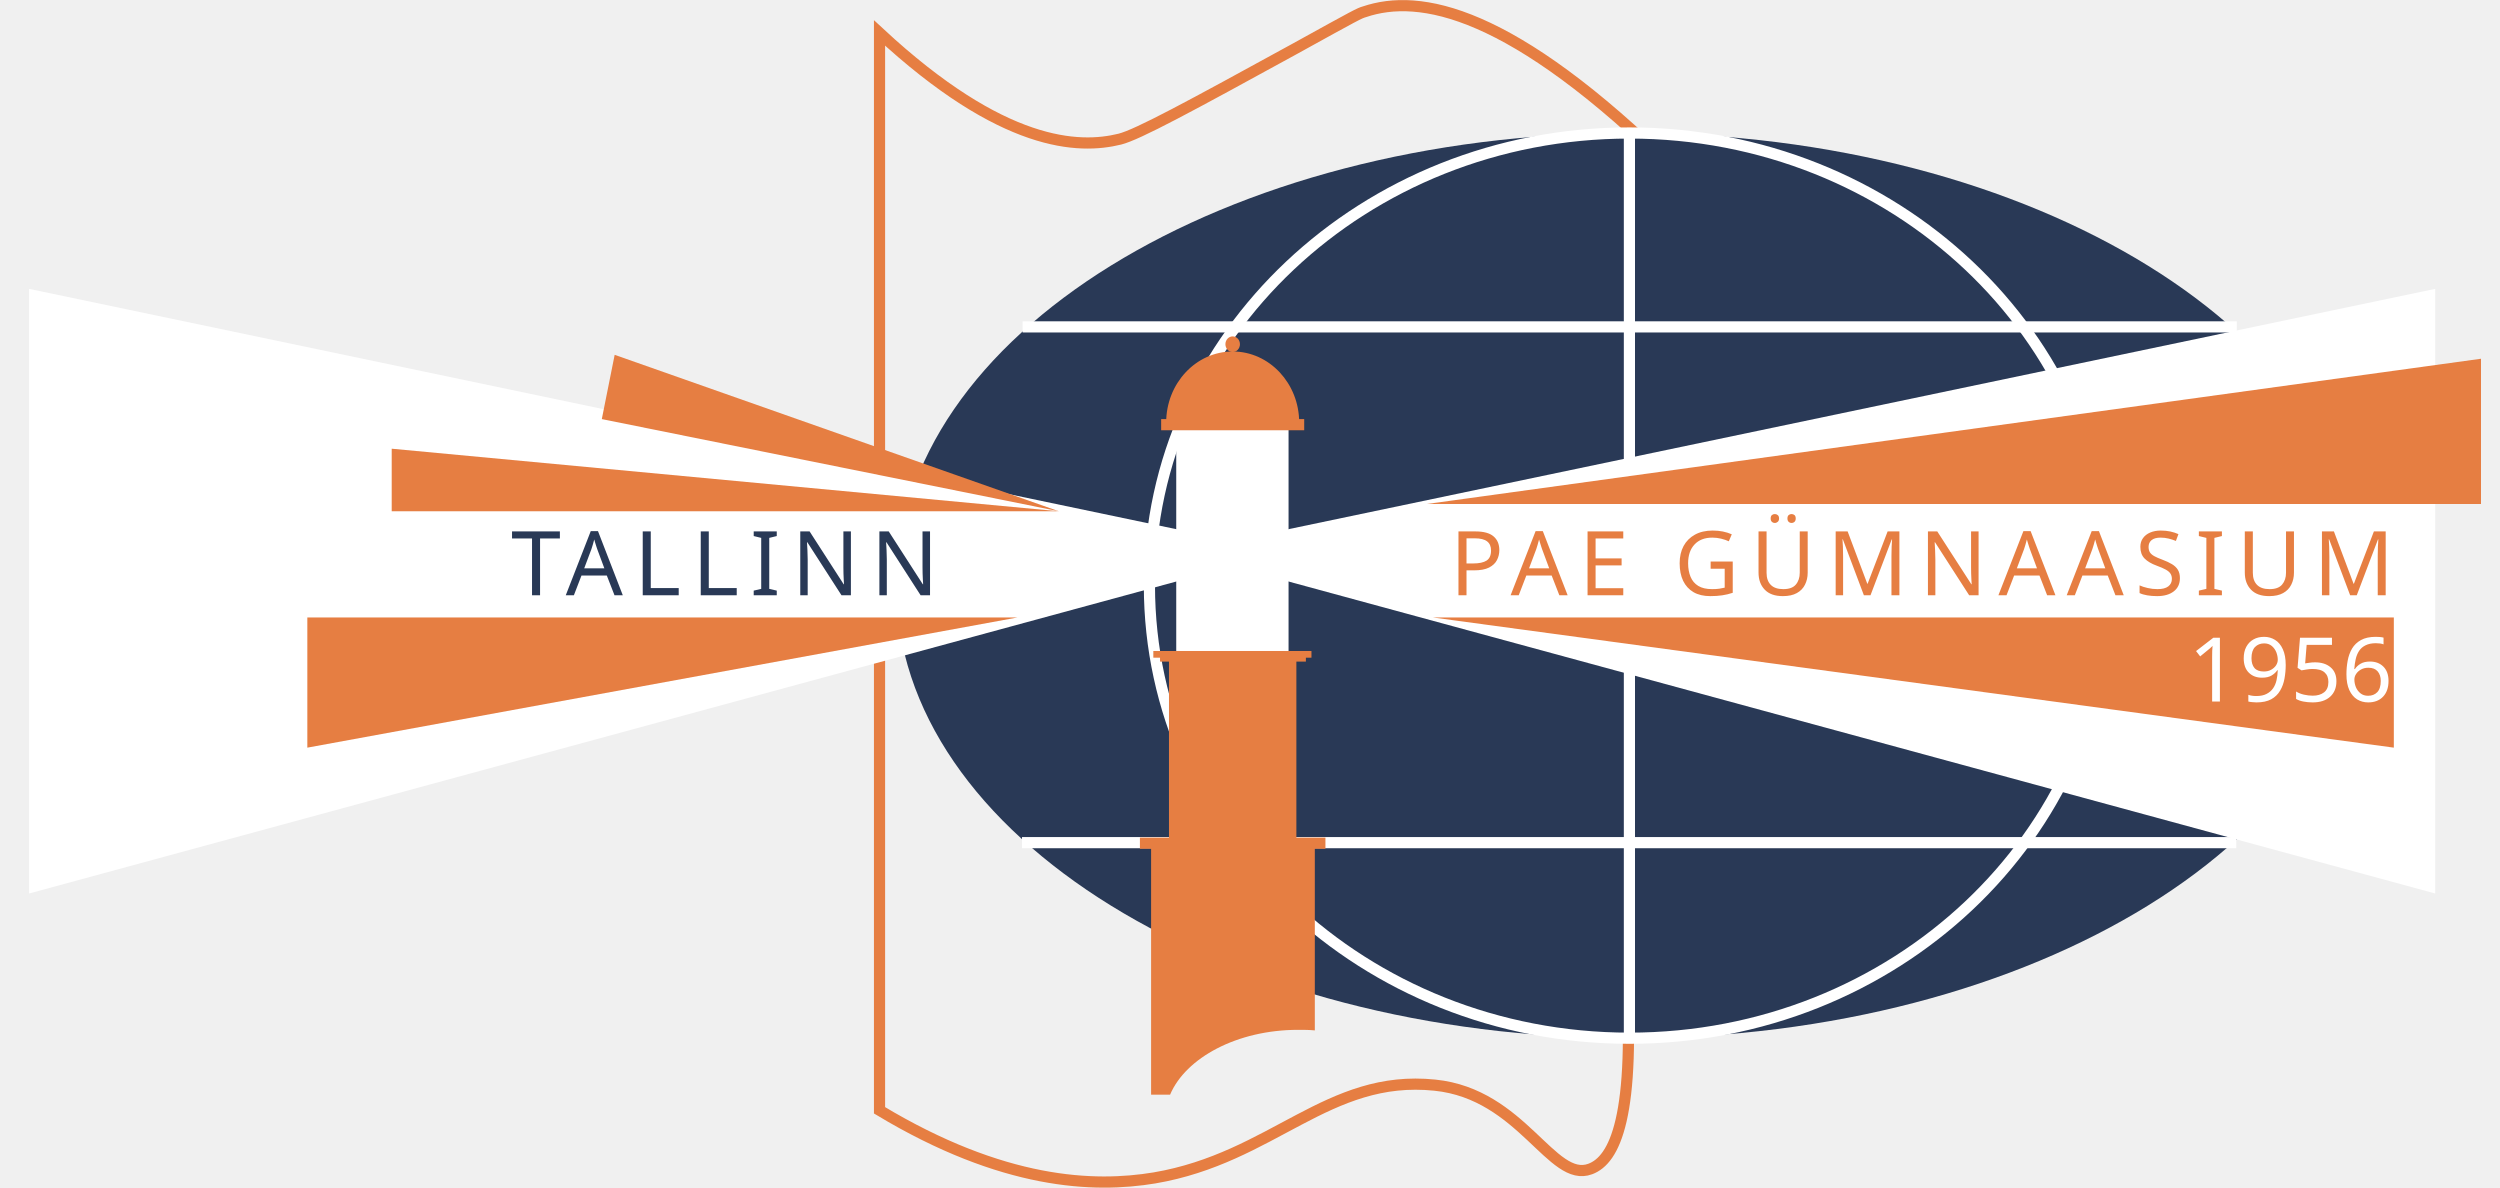
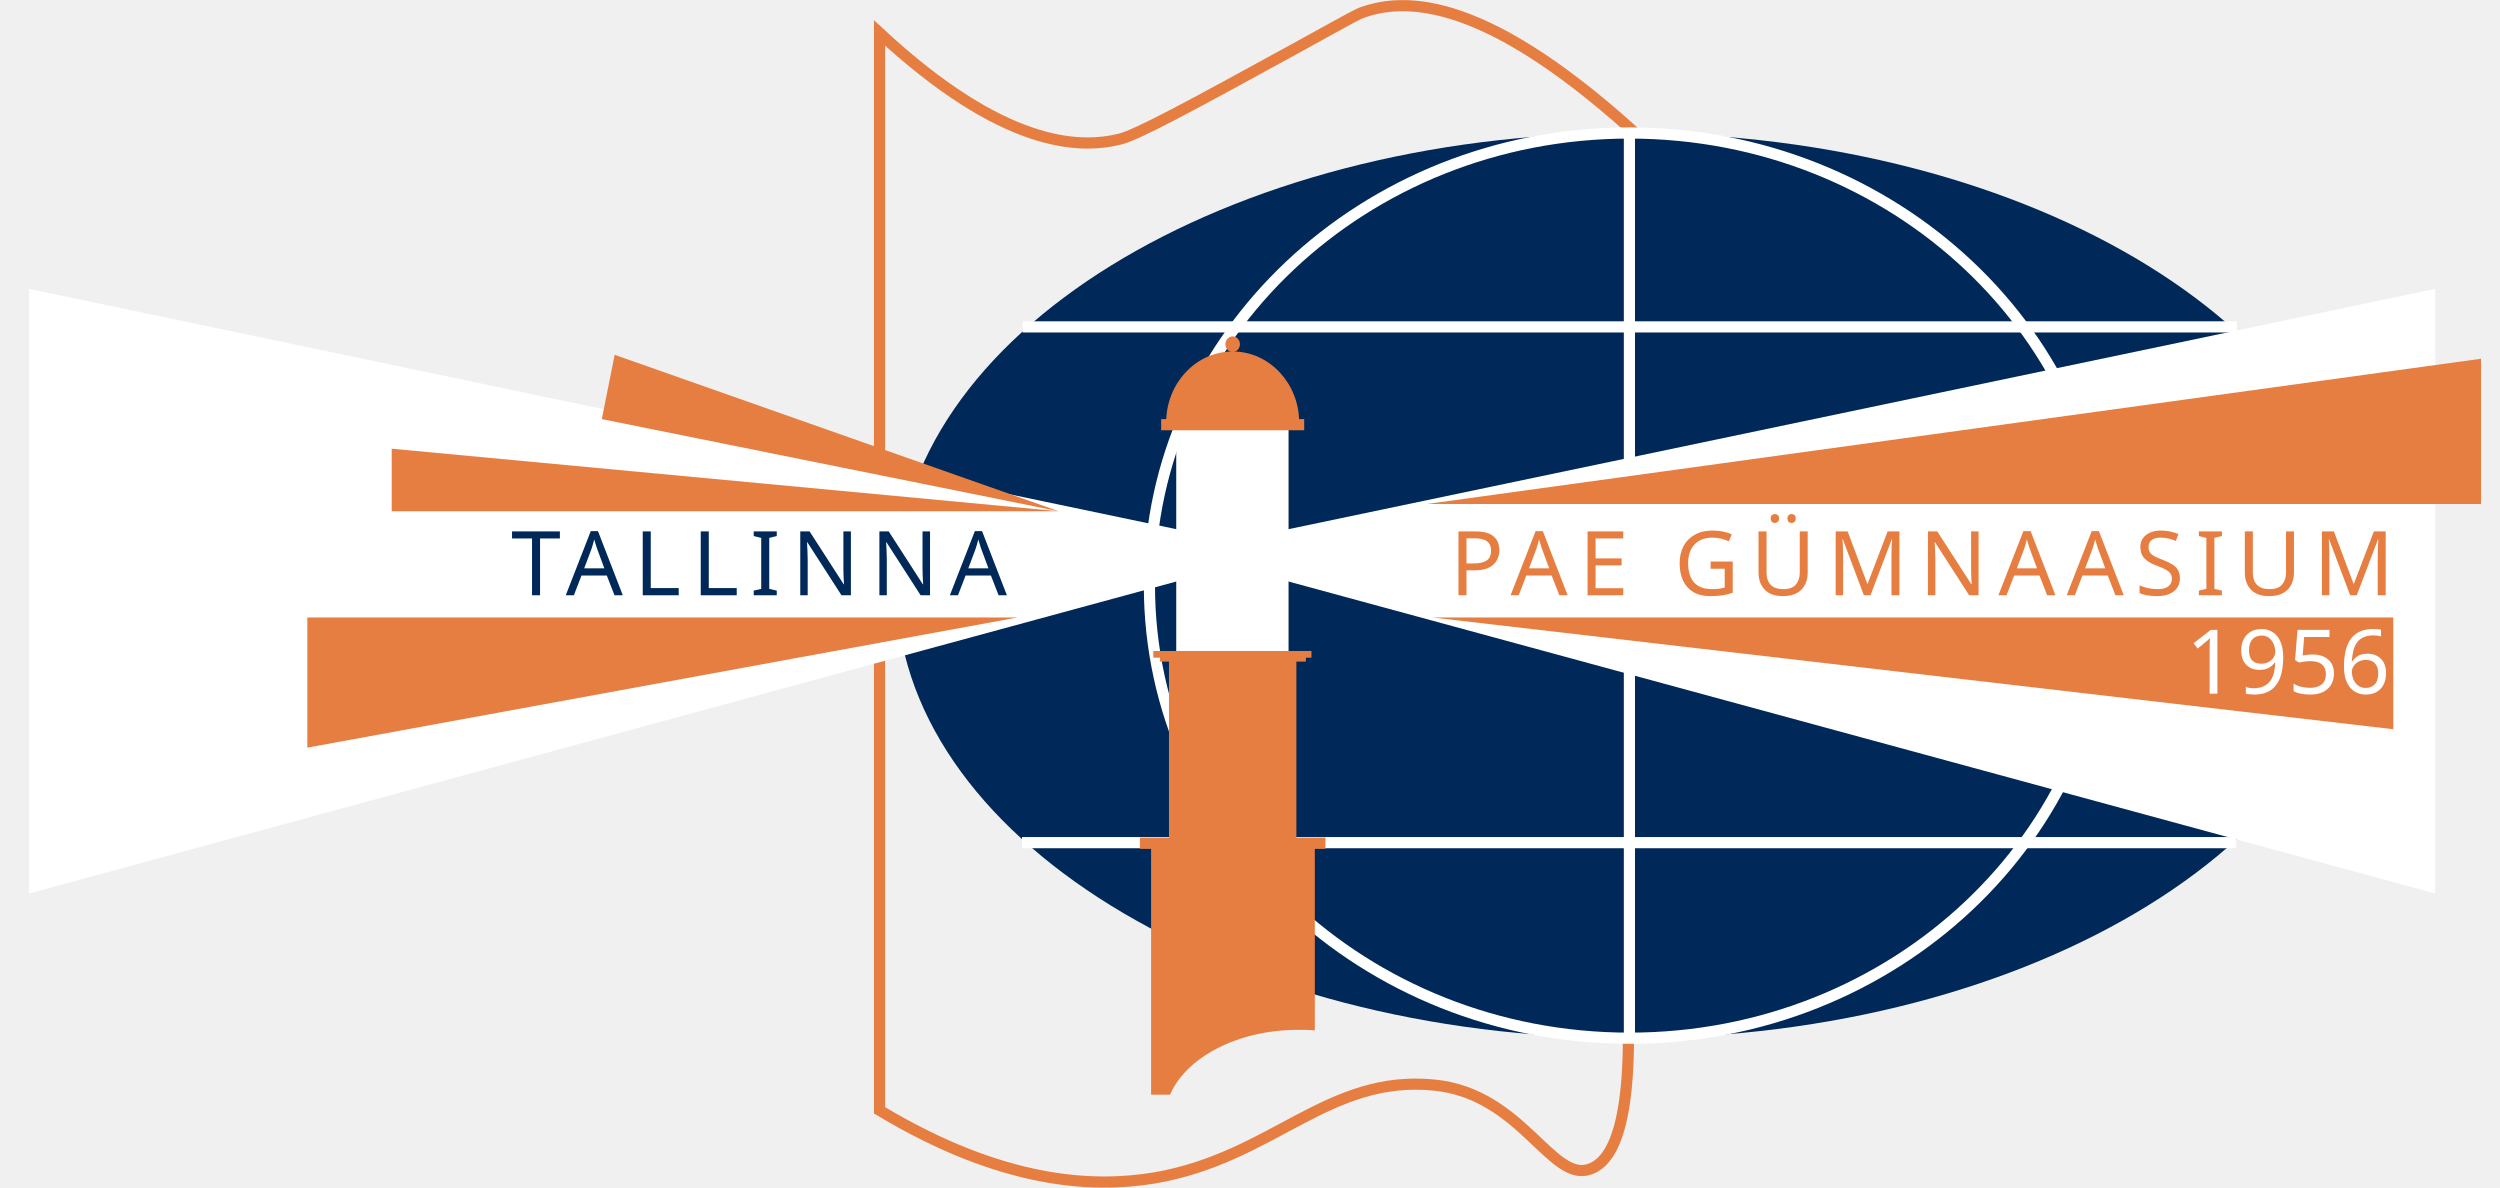
<svg xmlns="http://www.w3.org/2000/svg" version="1.1" id="Слой_1" x="0px" y="0px" viewBox="0 0 447.4 212.5" style="enable-background:new 0 0 447.4 212.5;" xml:space="preserve">
  <style type="text/css">
	.st0{fill:none;stroke:#E67E42;stroke-width:2;stroke-miterlimit:10;}
- 	.st1{fill:#293956;}
+ 	.st1{fill:#002959;}
	.st2{fill:none;stroke:#FFFFFF;stroke-width:2;stroke-miterlimit:10;}
	.st3{fill:#FFFFFF;}
	.st4{fill:#E67E42;}
	.st5{fill:#E67E42;stroke:#E67E42;stroke-miterlimit:10;}
	.st6{fill:none;}
	.st7{font-family:'FrankRuhlHofshi-Regular';}
	.st8{font-size:16px;}
	.st9{letter-spacing:2;}
</style>
-   <g>
-     <path class="st0" d="M299.8,30.6C270.4,1.6,254-1.2,244.2,2.1c-1,0.3-1.2,0.4-12.6,6.7C213,19,203.6,24.1,200.4,24.9   c-7.3,1.8-20.9,1.5-43-19c0,64.3,0,128.5,0,192.8c22.1,13.3,38.4,13.9,49.2,12.1c21.2-3.6,31-18.6,50.2-16.6   c15.6,1.6,20.9,17.6,27.8,15c4.3-1.6,8.3-9.2,6.3-37.1" />
-     <g>
-       <ellipse class="st1" cx="291.6" cy="104.8" rx="131.2" ry="81" />
-       <ellipse class="st2" cx="291.6" cy="104.8" rx="85.9" ry="81" />
-       <line class="st2" x1="183" y1="58.5" x2="400.3" y2="58.5" />
-       <line class="st2" x1="182.9" y1="150.8" x2="400.2" y2="150.8" />
-       <line class="st2" x1="291.6" y1="185.8" x2="291.6" y2="23.8" />
+   <path id="path4" class="st0" d="M299.8,30.6C270.4,1.6,254-1.2,244.2,2.1c-1,0.3-1.2,0.4-12.6,6.7c-18.6,10.2-28,15.3-31.2,16.1  c-7.3,1.8-20.9,1.5-43-19c0,64.3,0,128.5,0,192.8c22.1,13.3,38.4,13.9,49.2,12.1c21.2-3.6,31-18.6,50.2-16.6  c15.6,1.6,20.9,17.6,27.8,15c4.3-1.6,8.3-9.2,6.3-37.1" />
+   <ellipse id="ellipse6" class="st1" cx="291.6" cy="104.8" rx="131.2" ry="81" />
+   <ellipse id="ellipse8" class="st2" cx="291.6" cy="104.8" rx="85.9" ry="81" />
+   <line id="line10" class="st2" x1="183" y1="58.5" x2="400.3" y2="58.5" />
+   <line id="line12" class="st2" x1="182.9" y1="150.8" x2="400.2" y2="150.8" />
+   <line id="line14" class="st2" x1="291.6" y1="185.8" x2="291.6" y2="23.8" />
+   <g id="g42">
+     <rect id="rect16" x="210.5" y="76.9" class="st3" width="20.1" height="39.7" />
+     <g id="g38">
+       <g id="g30">
+         <g id="g22">
+           <line id="line18" class="st0" x1="204" y1="150.9" x2="237.2" y2="150.9" />
+           <path id="path20" class="st4" d="M232.3,184.3c1,0,2,0,3,0.1v-33.5H206v45h3.4C212.2,189.3,221.4,184.3,232.3,184.3z" />
+         </g>
+         <rect id="rect24" x="209.2" y="117.7" class="st4" width="22.8" height="32.8" />
+         <rect id="rect26" x="208.1" y="117.7" class="st5" width="25.1" height="0.2" />
+         <rect id="rect28" x="206.9" y="117" class="st5" width="27.3" height="0.2" />
+       </g>
+       <g id="g36">
+         <path id="path32" class="st5" d="M220.6,63.4c-6.3,0-11.4,5.5-11.4,12.2H232C232,68.9,226.9,63.4,220.6,63.4z" />
+         <line id="line34" class="st0" x1="207.8" y1="76" x2="233.4" y2="76" />
+       </g>
+     </g>
+     <ellipse id="ellipse40" class="st4" cx="220.6" cy="61.6" rx="1.3" ry="1.4" />
+   </g>
+   <g id="g48">
+     <g id="g46">
+       <polygon id="polygon44" class="st3" points="226.3,95.6 226.3,102.9 435.8,159.9 435.8,51.7   " />
    </g>
  </g>
-   <g>
-     <rect x="210.5" y="76.9" class="st3" width="20.1" height="39.7" />
-     <g>
-       <g>
-         <g>
-           <line class="st0" x1="204" y1="150.9" x2="237.2" y2="150.9" />
-           <path class="st4" d="M232.3,184.3c1,0,2,0,3,0.1v-33.5H206v45h3.4C212.2,189.3,221.4,184.3,232.3,184.3z" />
-         </g>
-         <rect x="209.2" y="117.7" class="st4" width="22.8" height="32.8" />
-         <rect x="208.1" y="117.7" class="st5" width="25.1" height="0.2" />
-         <rect x="206.9" y="117" class="st5" width="27.3" height="0.2" />
-       </g>
-       <g>
-         <path class="st5" d="M220.6,63.4c-6.3,0-11.4,5.5-11.4,12.2H232C232,68.9,226.9,63.4,220.6,63.4z" />
-         <line class="st0" x1="207.8" y1="76" x2="233.4" y2="76" />
-       </g>
-     </g>
-     <ellipse class="st4" cx="220.6" cy="61.6" rx="1.3" ry="1.4" />
-   </g>
-   <g>
-     <g>
-       <polygon class="st3" points="226.3,95.6 226.3,102.9 435.8,159.9 435.8,51.7   " />
+   <polygon id="polygon50" class="st4" points="255.3,90.2 444,90.2 444,64.2 " />
+   <rect id="rect52" x="259.5" y="95.5" class="st6" width="188" height="13.3" />
+   <text id="text54" transform="matrix(1 0 0 1 259.461 106.5253)" class="st4 st7 st8 st9">PAE GÜMNAASIUM</text>
+   <polygon id="polygon56" class="st4" points="256.3,110.5 428.3,110.5 428.3,130.5 " />
+   <g id="g62">
+     <g id="g60">
+       <polygon id="polygon58" class="st3" points="5.2,51.7 5.2,159.9 214.8,102.9 214.8,95.6   " />
    </g>
  </g>
-   <polygon class="st4" points="255.3,90.2 444,90.2 444,64.2 " />
-   <rect x="259.5" y="95.5" class="st6" width="188" height="13.3" />
-   <text transform="matrix(1 0 0 1 259.461 106.5253)" class="st4 st7 st8 st9">PAE GÜMNAASIUM</text>
-   <g>
-     <g>
-       <polygon class="st3" points="5.2,51.7 5.2,159.9 214.8,102.9 214.8,95.6   " />
-     </g>
-   </g>
-   <rect x="91.5" y="95.5" class="st6" width="92.7" height="13.3" />
-   <text transform="matrix(1 0 0 1 91.4771 106.5252)" class="st1 st7 st8 st9">TALLINN</text>
-   <polygon class="st4" points="182.1,110.5 55,110.5 55,133.8 " />
-   <polygon class="st4" points="189.5,91.5 70.1,91.5 70.1,80.3 " />
-   <polygon class="st4" points="189.5,91.5 107.7,75 110,63.5 " />
-   <polygon class="st4" points="256.4,110.5 428.4,110.5 428.4,133.8 " />
-   <rect x="391.6" y="114.5" class="st6" width="34.4" height="13.3" />
-   <text transform="matrix(1 0 0 1 391.5864 125.5465)" class="st3 st7 st8">1956</text>
+   <rect id="rect64" x="91.5" y="95.5" class="st6" width="98" height="13.3" />
+   <text id="text66" transform="matrix(1 0 0 1 91.4771 106.5252)" class="st1 st7 st8 st9">TALLINNA</text>
+   <polygon id="polygon68" class="st4" points="182.1,110.5 55,110.5 55,133.8 " />
+   <polygon id="polygon70" class="st4" points="189.5,91.5 70.1,91.5 70.1,80.3 " />
+   <rect id="rect72" x="390.3" y="111.7" class="st6" width="34.4" height="13.3" />
+   <text id="text74" transform="matrix(1 0 0 1 391.1398 124.1435)" class="st3 st7 st8">1956</text>
+   <polygon id="polygon76" class="st4" points="189.5,91.5 107.7,75 110,63.5 " />
</svg>
